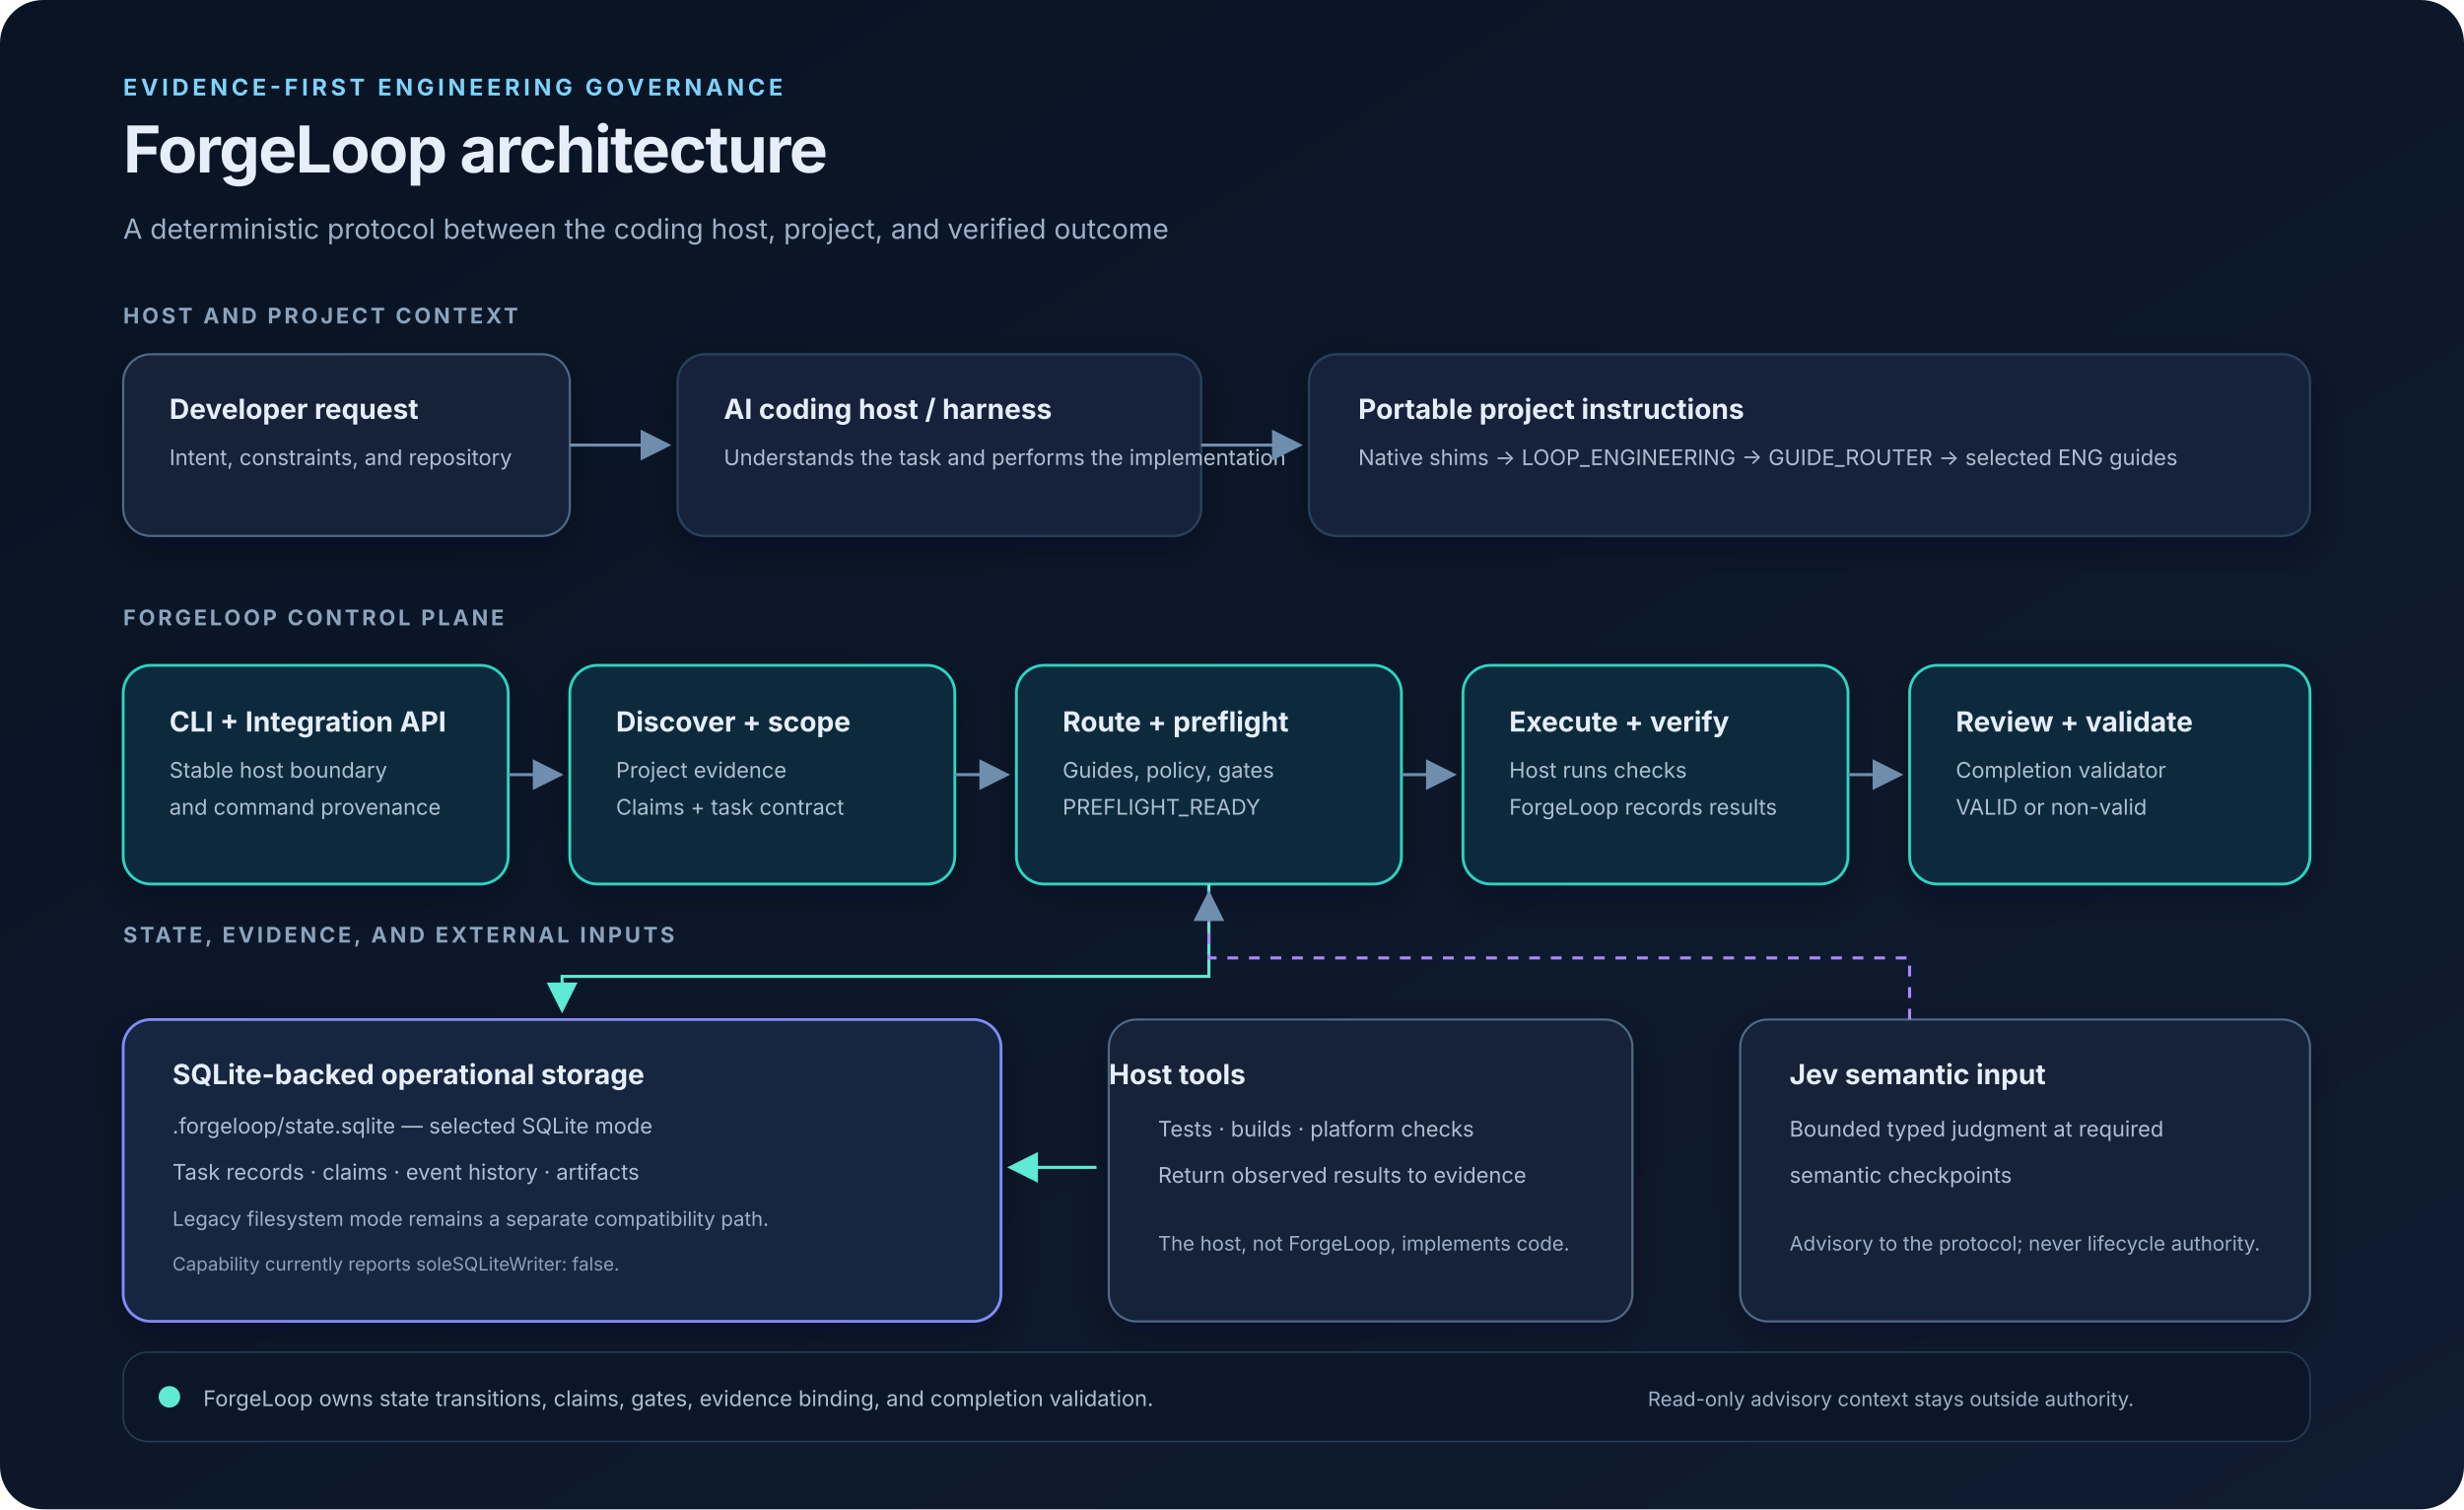
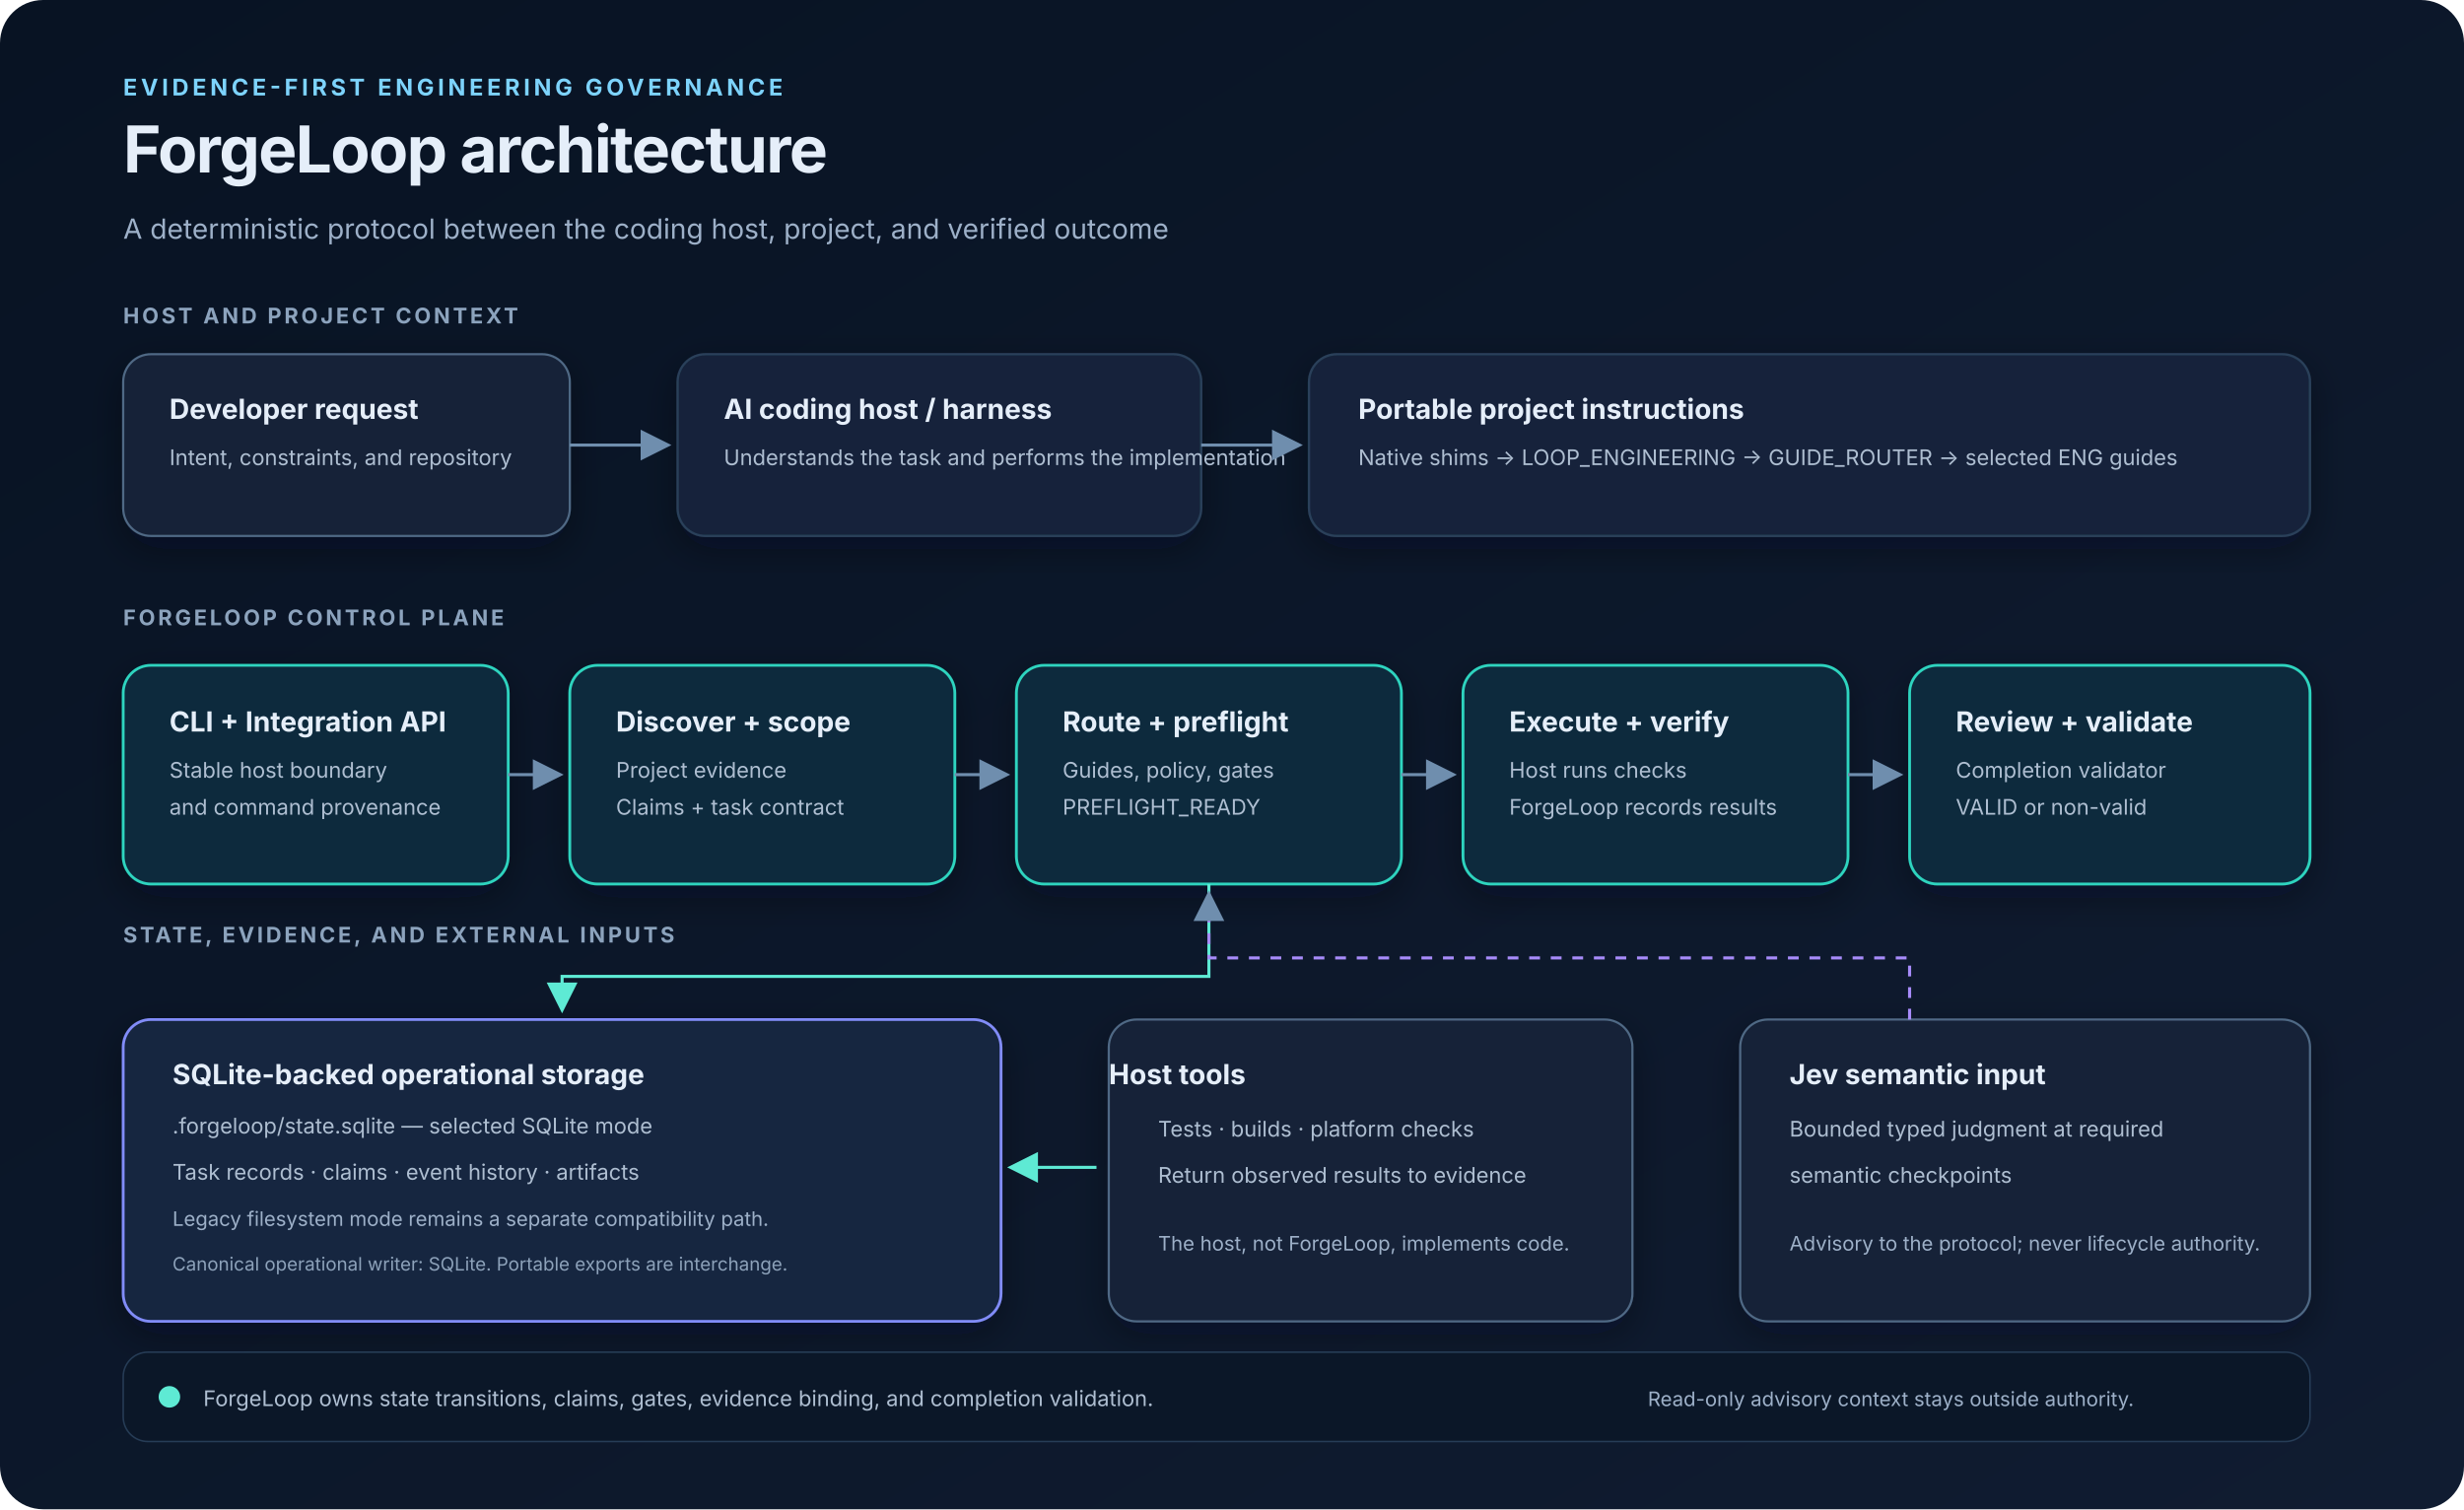
<svg xmlns="http://www.w3.org/2000/svg" width="1600" height="980" viewBox="0 0 1600 980" role="img" aria-labelledby="title description">
  <defs>
    <linearGradient id="bg" x1="0" y1="0" x2="1" y2="1">
      <stop stop-color="#081323" />
      <stop offset="1" stop-color="#101c31" />
    </linearGradient>
    <linearGradient id="accent" x1="0" y1="0" x2="1" y2="0">
      <stop stop-color="#5eead4" />
      <stop offset="1" stop-color="#60a5fa" />
    </linearGradient>
    <filter id="shadow" x="-20%" y="-20%" width="140%" height="140%">
      <feDropShadow dx="0" dy="8" stdDeviation="12" flood-color="#020617" flood-opacity=".35" />
    </filter>
    <marker id="arrow" markerWidth="10" markerHeight="10" refX="8" refY="5" orient="auto">
      <path d="M0 0L10 5L0 10Z" fill="#6f8eae" />
    </marker>
    <marker id="arrowMint" markerWidth="10" markerHeight="10" refX="8" refY="5" orient="auto">
      <path d="M0 0L10 5L0 10Z" fill="#5eead4" />
    </marker>
    <style>
    text{font-family:Inter,-apple-system,BlinkMacSystemFont,"Segoe UI",sans-serif;fill:#e5eef9}
    .kicker{font-size:15px;font-weight:700;letter-spacing:2.4px;fill:#7dd3fc}
    .title{font-size:42px;font-weight:750;letter-spacing:-1px}
    .subtitle{font-size:18px;fill:#9db0c8}
    .section{font-size:14px;font-weight:700;letter-spacing:1.8px;fill:#8ca3bd}
    .label{font-size:18px;font-weight:700}
    .body{font-size:14px;fill:#aebed1}
    .small{font-size:13px;fill:#9db0c8}
    .tiny{font-size:12px;fill:#8da2ba}
    .box{fill:#14243a;stroke:#2a405a;stroke-width:1.5}
    .core{fill:#112a3c;stroke:#2dd4bf;stroke-width:1.8}
    .store{fill:#182541;stroke:#818cf8;stroke-width:1.8}
    .external{fill:#172237;stroke:#506985;stroke-width:1.4}
    .line{fill:none;stroke:#6f8eae;stroke-width:2;marker-end:url(#arrow)}
    .dashed{fill:none;stroke:#a78bfa;stroke-width:2;stroke-dasharray:7 7;marker-end:url(#arrow)}
    .mint{fill:none;stroke:#5eead4;stroke-width:2;marker-end:url(#arrowMint)}
  </style>
  </defs>
  <rect width="1600" height="980" rx="28" fill="url(#bg)" />
  <path d="M60 180H1540" stroke="url(#accent)" stroke-width="2" opacity=".8" />
  <text x="80" y="62" class="kicker">EVIDENCE-FIRST ENGINEERING GOVERNANCE</text>
  <text x="80" y="112" class="title">ForgeLoop architecture</text>
  <text x="80" y="155" class="subtitle">A deterministic protocol between the coding host, project, and verified outcome</text>
  <text x="80" y="210" class="section">HOST AND PROJECT CONTEXT</text>
  <g filter="url(#shadow)">
    <rect x="80" y="230" width="290" height="118" rx="18" class="external" />
    <rect x="440" y="230" width="340" height="118" rx="18" class="box" />
    <rect x="850" y="230" width="650" height="118" rx="18" class="box" />
  </g>
  <text x="110" y="272" class="label">Developer request</text>
  <text x="110" y="302" class="body">Intent, constraints, and repository</text>
  <path d="M370 289H432" class="line" />
  <text x="470" y="272" class="label">AI coding host / harness</text>
  <text x="470" y="302" class="body">Understands the task and performs the implementation</text>
  <path d="M780 289H842" class="line" />
  <text x="882" y="272" class="label">Portable project instructions</text>
  <text x="882" y="302" class="body">Native shims → LOOP_ENGINEERING → GUIDE_ROUTER → selected ENG guides</text>
  <text x="80" y="406" class="section">FORGELOOP CONTROL PLANE</text>
  <g filter="url(#shadow)">
    <rect x="80" y="432" width="250" height="142" rx="18" class="core" />
    <rect x="370" y="432" width="250" height="142" rx="18" class="core" />
    <rect x="660" y="432" width="250" height="142" rx="18" class="core" />
    <rect x="950" y="432" width="250" height="142" rx="18" class="core" />
    <rect x="1240" y="432" width="260" height="142" rx="18" class="core" />
  </g>
  <text x="110" y="475" class="label">CLI + Integration API</text>
  <text x="110" y="505" class="body">Stable host boundary</text>
  <text x="110" y="529" class="body">and command provenance</text>
  <path d="M330 503H362" class="line" />
  <text x="400" y="475" class="label">Discover + scope</text>
  <text x="400" y="505" class="body">Project evidence</text>
  <text x="400" y="529" class="body">Claims + task contract</text>
  <path d="M620 503H652" class="line" />
  <text x="690" y="475" class="label">Route + preflight</text>
  <text x="690" y="505" class="body">Guides, policy, gates</text>
  <text x="690" y="529" class="body">PREFLIGHT_READY</text>
  <path d="M910 503H942" class="line" />
  <text x="980" y="475" class="label">Execute + verify</text>
  <text x="980" y="505" class="body">Host runs checks</text>
  <text x="980" y="529" class="body">ForgeLoop records results</text>
  <path d="M1200 503H1232" class="line" />
  <text x="1270" y="475" class="label">Review + validate</text>
  <text x="1270" y="505" class="body">Completion validator</text>
  <text x="1270" y="529" class="body">VALID or non-valid</text>
  <text x="80" y="612" class="section">STATE, EVIDENCE, AND EXTERNAL INPUTS</text>
  <g filter="url(#shadow)">
    <rect x="80" y="662" width="570" height="196" rx="18" class="store" />
    <rect x="720" y="662" width="340" height="196" rx="18" class="external" />
    <rect x="1130" y="662" width="370" height="196" rx="18" class="external" />
  </g>
  <text x="112" y="704" class="label">SQLite-backed operational storage</text>
  <text x="112" y="736" class="body">.forgeloop/state.sqlite — selected SQLite mode</text>
  <text x="112" y="766" class="body">Task records · claims · event history · artifacts</text>
  <text x="112" y="796" class="small">Legacy filesystem mode remains a separate compatibility path.</text>
-   <text x="112" y="825" class="tiny">Capability currently reports soleSQLiteWriter: false.</text>
+   <text x="112" y="825" class="tiny">Canonical operational writer: SQLite. Portable exports are interchange.</text>
  <path d="M785 574V634H365V654" class="mint" />
  <text x="720" y="704" class="label">Host tools</text>
  <text x="752" y="738" class="body">Tests · builds · platform checks</text>
  <text x="752" y="768" class="body">Return observed results to evidence</text>
  <text x="752" y="812" class="small">The host, not ForgeLoop, implements code.</text>
  <path d="M712 758H658" class="mint" />
  <text x="1162" y="704" class="label">Jev semantic input</text>
  <text x="1162" y="738" class="body">Bounded typed judgment at required</text>
  <text x="1162" y="768" class="body">semantic checkpoints</text>
  <text x="1162" y="812" class="small">Advisory to the protocol; never lifecycle authority.</text>
  <path d="M1240 662V622H785V582" class="dashed" />
  <rect x="80" y="878" width="1420" height="58" rx="16" fill="#0b1728" stroke="#263c56" />
  <circle cx="110" cy="907" r="7" fill="#5eead4" />
  <text x="132" y="913" class="body">ForgeLoop owns state transitions, claims, gates, evidence binding, and completion validation.</text>
  <text x="1070" y="913" class="small">Read-only advisory context stays outside authority.</text>
</svg>
